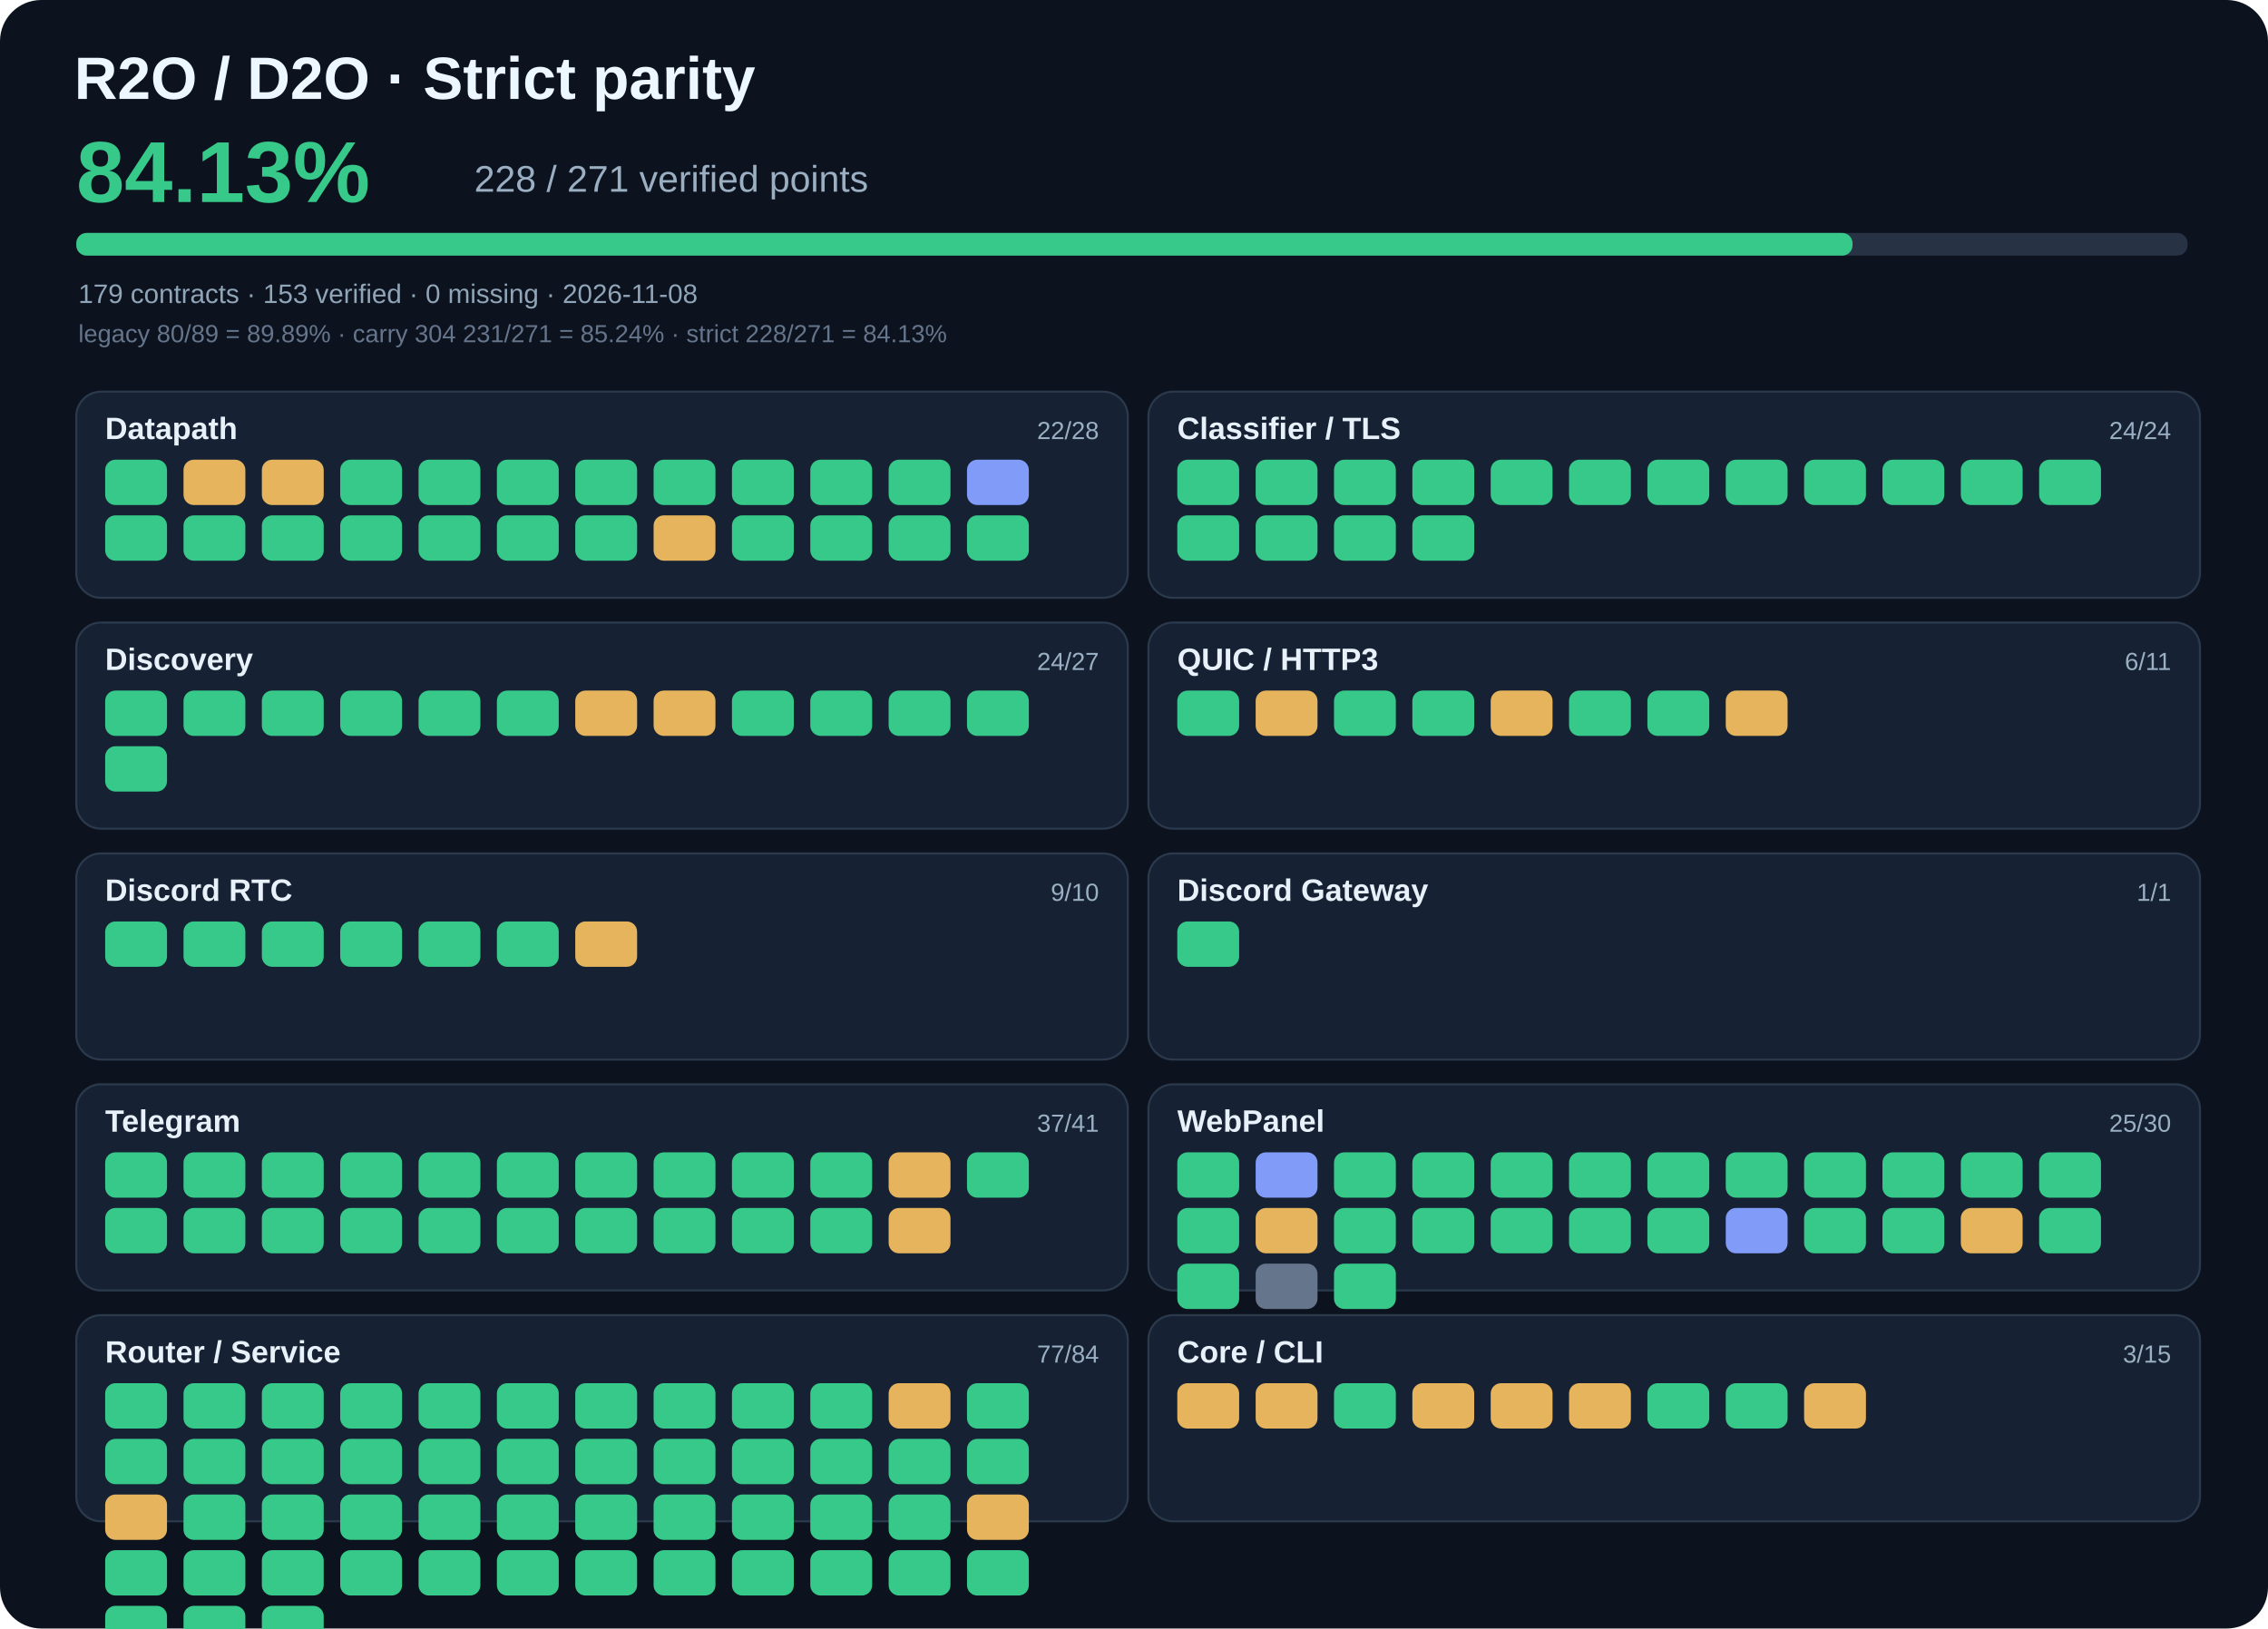
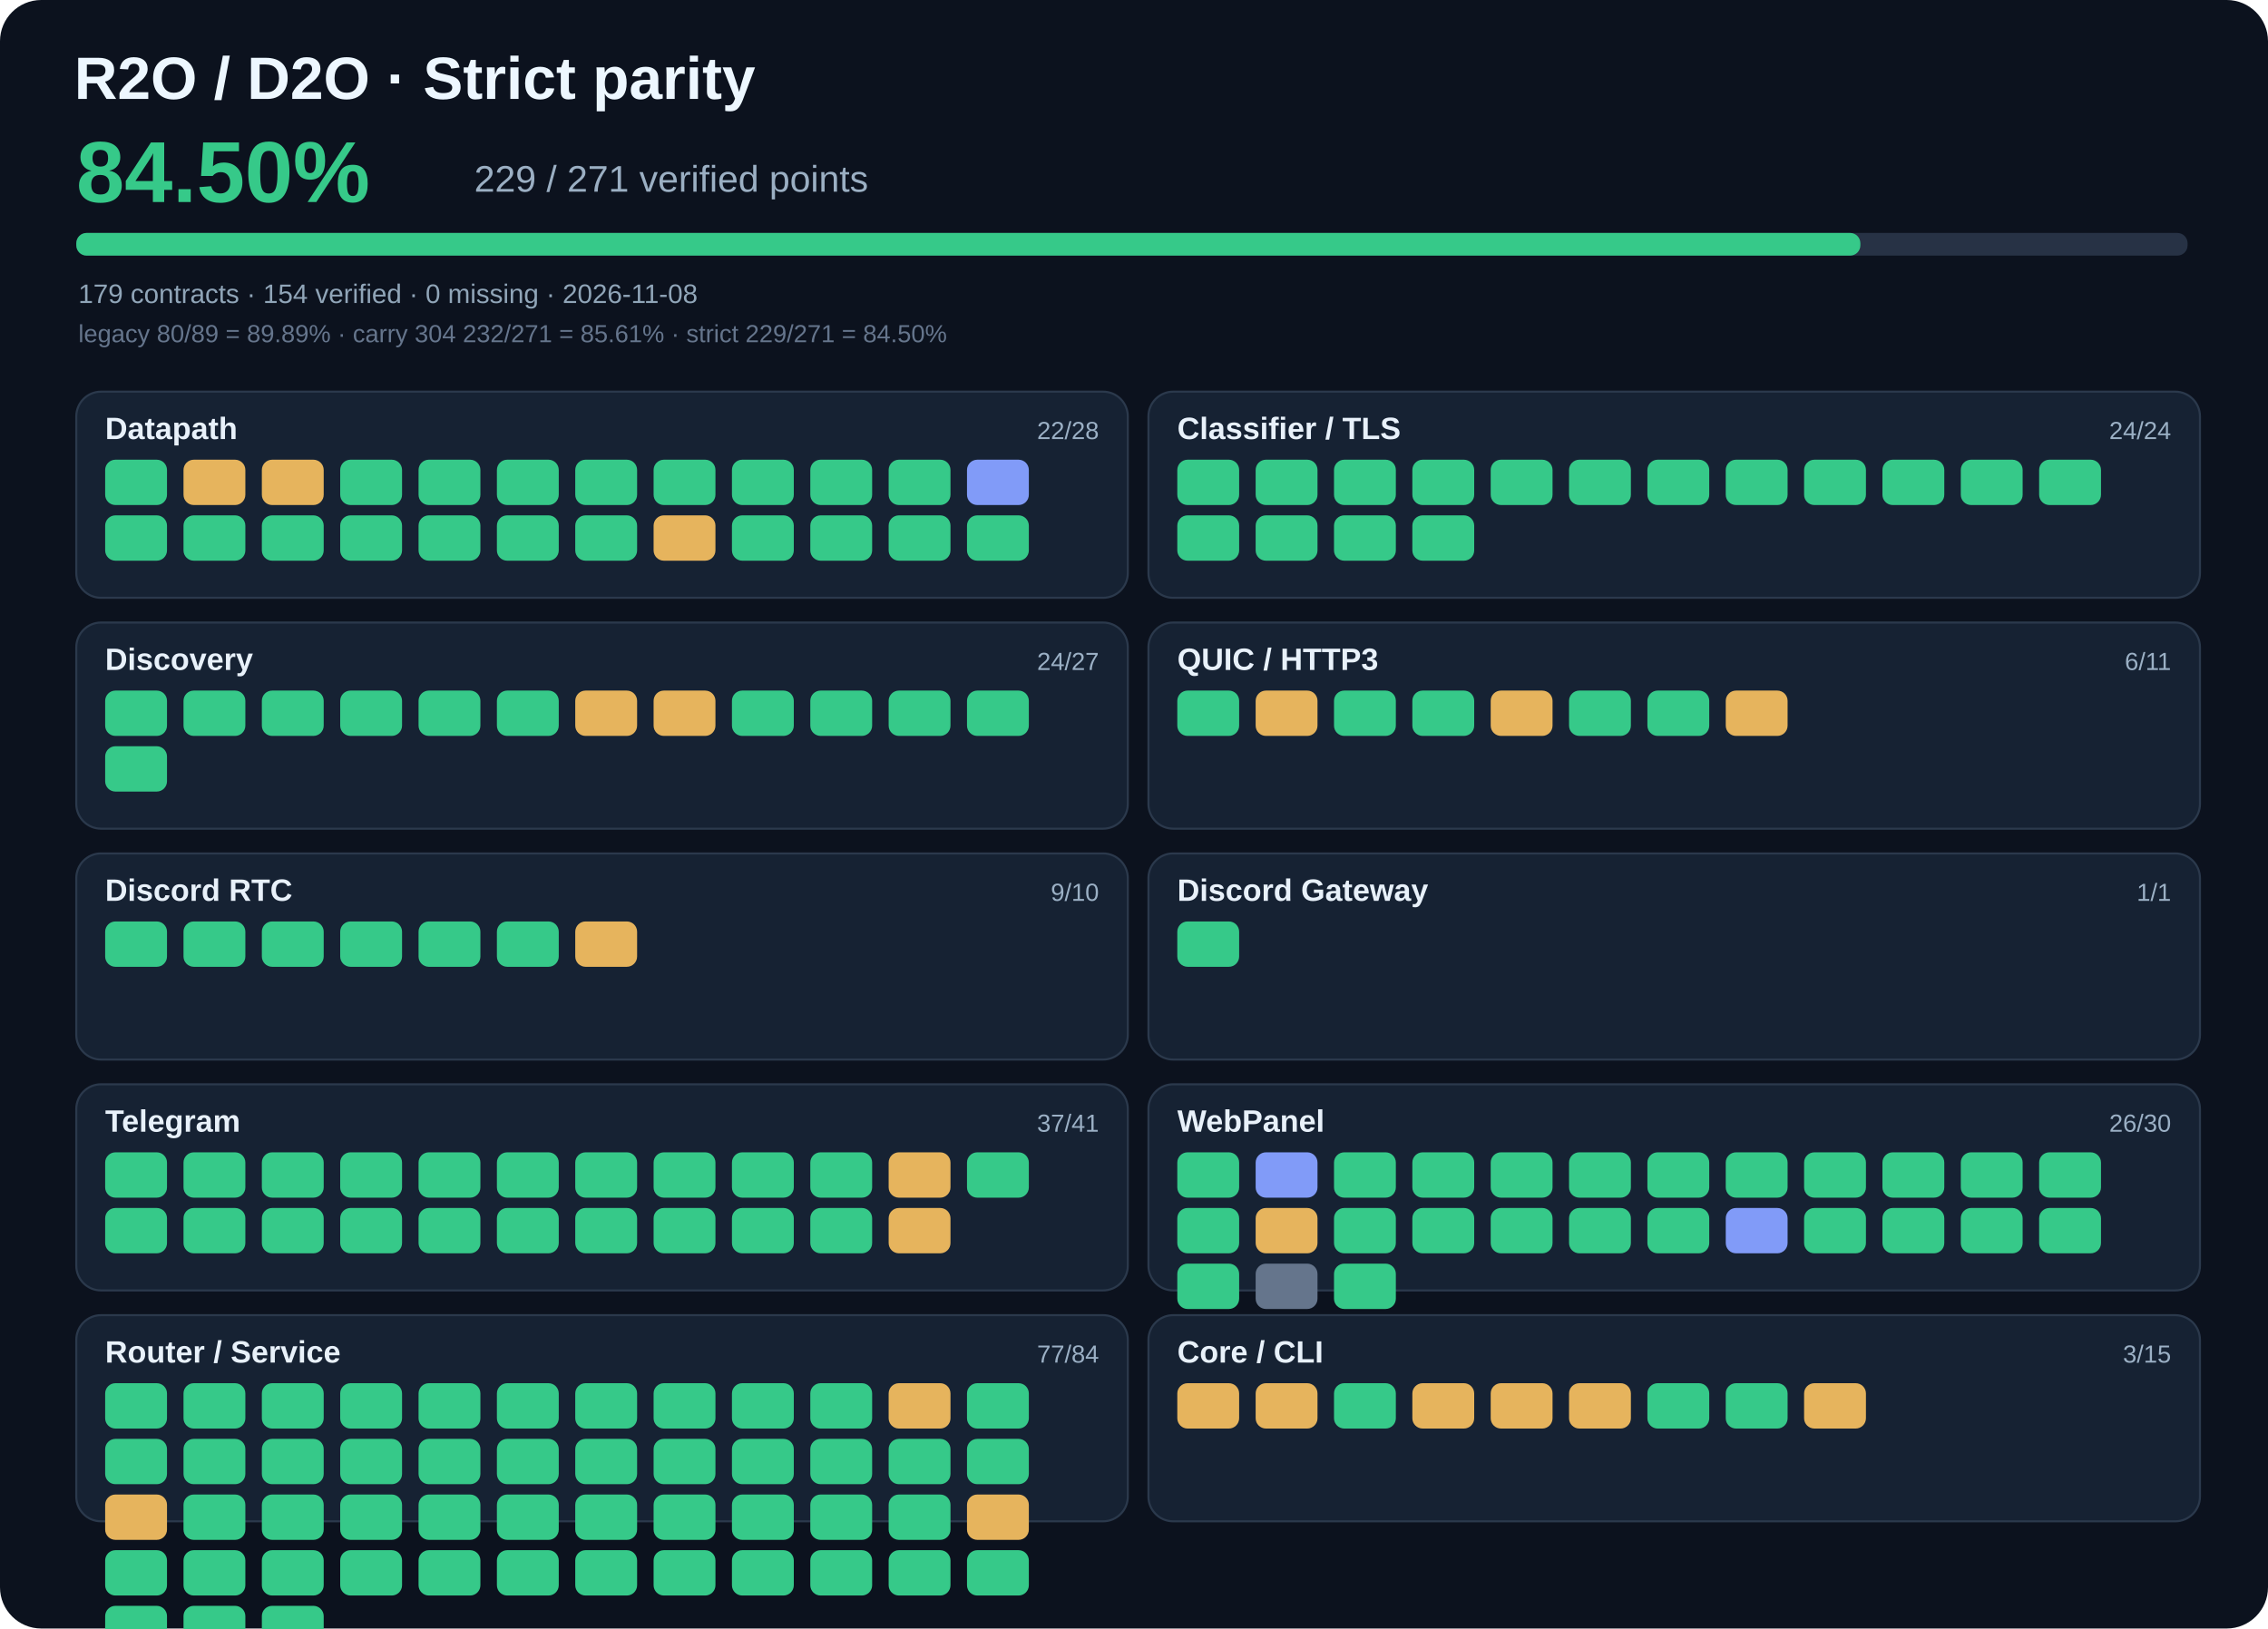
- <svg xmlns="http://www.w3.org/2000/svg" viewBox="0 0 1100 790" width="1100" height="790" role="img" aria-label="R2O strict parity 84.13%">
+ <svg xmlns="http://www.w3.org/2000/svg" viewBox="0 0 1100 790" width="1100" height="790" role="img" aria-label="R2O strict parity 84.50%">
  <rect width="1100" height="790" rx="20" fill="#0c121e" />
  <text x="36" y="48" fill="#edf7ff" font-family="Arial,sans-serif" font-size="29" font-weight="700">R2O / D2O · Strict parity</text>
-   <text x="37" y="98" fill="#36c989" font-family="Arial,sans-serif" font-size="42" font-weight="700">84.13%</text>
-   <text x="230" y="93" fill="#9bafc3" font-family="Arial,sans-serif" font-size="18">228 / 271 verified points</text>
+   <text x="37" y="98" fill="#36c989" font-family="Arial,sans-serif" font-size="42" font-weight="700">84.50%</text>
+   <text x="230" y="93" fill="#9bafc3" font-family="Arial,sans-serif" font-size="18">229 / 271 verified points</text>
  <rect x="37" y="113" width="1024" height="11" rx="5" fill="#273245" />
-   <rect x="37" y="113" width="861.5" height="11" rx="5" fill="#36c989" />
-   <text x="38" y="147" fill="#90a5b8" font-family="Arial,sans-serif" font-size="13">179 contracts · 153 verified · 0 missing · 2026-11-08</text>
-   <text x="38" y="166" fill="#65758c" font-family="Arial,sans-serif" font-size="12">legacy 80/89 = 89.89% · carry 304 231/271 = 85.24% · strict 228/271 = 84.13%</text>
+   <rect x="37" y="113" width="865.3" height="11" rx="5" fill="#36c989" />
+   <text x="38" y="147" fill="#90a5b8" font-family="Arial,sans-serif" font-size="13">179 contracts · 154 verified · 0 missing · 2026-11-08</text>
+   <text x="38" y="166" fill="#65758c" font-family="Arial,sans-serif" font-size="12">legacy 80/89 = 89.89% · carry 304 232/271 = 85.61% · strict 229/271 = 84.50%</text>
  <rect x="37" y="190" width="510" height="100" rx="12" fill="#162233" stroke="#2b394c" />
  <text x="51" y="213" fill="#e8f1fa" font-family="Arial,sans-serif" font-size="15" font-weight="700">Datapath</text>
  <text x="533" y="213" text-anchor="end" fill="#9bb0c5" font-family="Arial,sans-serif" font-size="12">22/28</text>
  <rect x="51" y="223" width="30" height="22" rx="5" fill="#36c989" />
  <rect x="89" y="223" width="30" height="22" rx="5" fill="#e6b45d" />
  <rect x="127" y="223" width="30" height="22" rx="5" fill="#e6b45d" />
  <rect x="165" y="223" width="30" height="22" rx="5" fill="#36c989" />
  <rect x="203" y="223" width="30" height="22" rx="5" fill="#36c989" />
  <rect x="241" y="223" width="30" height="22" rx="5" fill="#36c989" />
  <rect x="279" y="223" width="30" height="22" rx="5" fill="#36c989" />
  <rect x="317" y="223" width="30" height="22" rx="5" fill="#36c989" />
  <rect x="355" y="223" width="30" height="22" rx="5" fill="#36c989" />
  <rect x="393" y="223" width="30" height="22" rx="5" fill="#36c989" />
  <rect x="431" y="223" width="30" height="22" rx="5" fill="#36c989" />
  <rect x="469" y="223" width="30" height="22" rx="5" fill="#819bf8" />
  <rect x="51" y="250" width="30" height="22" rx="5" fill="#36c989" />
  <rect x="89" y="250" width="30" height="22" rx="5" fill="#36c989" />
  <rect x="127" y="250" width="30" height="22" rx="5" fill="#36c989" />
  <rect x="165" y="250" width="30" height="22" rx="5" fill="#36c989" />
  <rect x="203" y="250" width="30" height="22" rx="5" fill="#36c989" />
  <rect x="241" y="250" width="30" height="22" rx="5" fill="#36c989" />
  <rect x="279" y="250" width="30" height="22" rx="5" fill="#36c989" />
  <rect x="317" y="250" width="30" height="22" rx="5" fill="#e6b45d" />
  <rect x="355" y="250" width="30" height="22" rx="5" fill="#36c989" />
  <rect x="393" y="250" width="30" height="22" rx="5" fill="#36c989" />
  <rect x="431" y="250" width="30" height="22" rx="5" fill="#36c989" />
  <rect x="469" y="250" width="30" height="22" rx="5" fill="#36c989" />
  <rect x="557" y="190" width="510" height="100" rx="12" fill="#162233" stroke="#2b394c" />
  <text x="571" y="213" fill="#e8f1fa" font-family="Arial,sans-serif" font-size="15" font-weight="700">Classifier / TLS</text>
  <text x="1053" y="213" text-anchor="end" fill="#9bb0c5" font-family="Arial,sans-serif" font-size="12">24/24</text>
  <rect x="571" y="223" width="30" height="22" rx="5" fill="#36c989" />
  <rect x="609" y="223" width="30" height="22" rx="5" fill="#36c989" />
  <rect x="647" y="223" width="30" height="22" rx="5" fill="#36c989" />
  <rect x="685" y="223" width="30" height="22" rx="5" fill="#36c989" />
  <rect x="723" y="223" width="30" height="22" rx="5" fill="#36c989" />
  <rect x="761" y="223" width="30" height="22" rx="5" fill="#36c989" />
  <rect x="799" y="223" width="30" height="22" rx="5" fill="#36c989" />
  <rect x="837" y="223" width="30" height="22" rx="5" fill="#36c989" />
  <rect x="875" y="223" width="30" height="22" rx="5" fill="#36c989" />
  <rect x="913" y="223" width="30" height="22" rx="5" fill="#36c989" />
  <rect x="951" y="223" width="30" height="22" rx="5" fill="#36c989" />
  <rect x="989" y="223" width="30" height="22" rx="5" fill="#36c989" />
  <rect x="571" y="250" width="30" height="22" rx="5" fill="#36c989" />
  <rect x="609" y="250" width="30" height="22" rx="5" fill="#36c989" />
  <rect x="647" y="250" width="30" height="22" rx="5" fill="#36c989" />
  <rect x="685" y="250" width="30" height="22" rx="5" fill="#36c989" />
  <rect x="37" y="302" width="510" height="100" rx="12" fill="#162233" stroke="#2b394c" />
  <text x="51" y="325" fill="#e8f1fa" font-family="Arial,sans-serif" font-size="15" font-weight="700">Discovery</text>
  <text x="533" y="325" text-anchor="end" fill="#9bb0c5" font-family="Arial,sans-serif" font-size="12">24/27</text>
  <rect x="51" y="335" width="30" height="22" rx="5" fill="#36c989" />
  <rect x="89" y="335" width="30" height="22" rx="5" fill="#36c989" />
  <rect x="127" y="335" width="30" height="22" rx="5" fill="#36c989" />
  <rect x="165" y="335" width="30" height="22" rx="5" fill="#36c989" />
  <rect x="203" y="335" width="30" height="22" rx="5" fill="#36c989" />
  <rect x="241" y="335" width="30" height="22" rx="5" fill="#36c989" />
  <rect x="279" y="335" width="30" height="22" rx="5" fill="#e6b45d" />
  <rect x="317" y="335" width="30" height="22" rx="5" fill="#e6b45d" />
  <rect x="355" y="335" width="30" height="22" rx="5" fill="#36c989" />
  <rect x="393" y="335" width="30" height="22" rx="5" fill="#36c989" />
  <rect x="431" y="335" width="30" height="22" rx="5" fill="#36c989" />
  <rect x="469" y="335" width="30" height="22" rx="5" fill="#36c989" />
  <rect x="51" y="362" width="30" height="22" rx="5" fill="#36c989" />
  <rect x="557" y="302" width="510" height="100" rx="12" fill="#162233" stroke="#2b394c" />
  <text x="571" y="325" fill="#e8f1fa" font-family="Arial,sans-serif" font-size="15" font-weight="700">QUIC / HTTP3</text>
  <text x="1053" y="325" text-anchor="end" fill="#9bb0c5" font-family="Arial,sans-serif" font-size="12">6/11</text>
  <rect x="571" y="335" width="30" height="22" rx="5" fill="#36c989" />
  <rect x="609" y="335" width="30" height="22" rx="5" fill="#e6b45d" />
  <rect x="647" y="335" width="30" height="22" rx="5" fill="#36c989" />
  <rect x="685" y="335" width="30" height="22" rx="5" fill="#36c989" />
  <rect x="723" y="335" width="30" height="22" rx="5" fill="#e6b45d" />
  <rect x="761" y="335" width="30" height="22" rx="5" fill="#36c989" />
  <rect x="799" y="335" width="30" height="22" rx="5" fill="#36c989" />
  <rect x="837" y="335" width="30" height="22" rx="5" fill="#e6b45d" />
  <rect x="37" y="414" width="510" height="100" rx="12" fill="#162233" stroke="#2b394c" />
  <text x="51" y="437" fill="#e8f1fa" font-family="Arial,sans-serif" font-size="15" font-weight="700">Discord RTC</text>
  <text x="533" y="437" text-anchor="end" fill="#9bb0c5" font-family="Arial,sans-serif" font-size="12">9/10</text>
  <rect x="51" y="447" width="30" height="22" rx="5" fill="#36c989" />
  <rect x="89" y="447" width="30" height="22" rx="5" fill="#36c989" />
  <rect x="127" y="447" width="30" height="22" rx="5" fill="#36c989" />
  <rect x="165" y="447" width="30" height="22" rx="5" fill="#36c989" />
  <rect x="203" y="447" width="30" height="22" rx="5" fill="#36c989" />
  <rect x="241" y="447" width="30" height="22" rx="5" fill="#36c989" />
  <rect x="279" y="447" width="30" height="22" rx="5" fill="#e6b45d" />
  <rect x="557" y="414" width="510" height="100" rx="12" fill="#162233" stroke="#2b394c" />
  <text x="571" y="437" fill="#e8f1fa" font-family="Arial,sans-serif" font-size="15" font-weight="700">Discord Gateway</text>
  <text x="1053" y="437" text-anchor="end" fill="#9bb0c5" font-family="Arial,sans-serif" font-size="12">1/1</text>
  <rect x="571" y="447" width="30" height="22" rx="5" fill="#36c989" />
  <rect x="37" y="526" width="510" height="100" rx="12" fill="#162233" stroke="#2b394c" />
  <text x="51" y="549" fill="#e8f1fa" font-family="Arial,sans-serif" font-size="15" font-weight="700">Telegram</text>
  <text x="533" y="549" text-anchor="end" fill="#9bb0c5" font-family="Arial,sans-serif" font-size="12">37/41</text>
  <rect x="51" y="559" width="30" height="22" rx="5" fill="#36c989" />
  <rect x="89" y="559" width="30" height="22" rx="5" fill="#36c989" />
  <rect x="127" y="559" width="30" height="22" rx="5" fill="#36c989" />
  <rect x="165" y="559" width="30" height="22" rx="5" fill="#36c989" />
  <rect x="203" y="559" width="30" height="22" rx="5" fill="#36c989" />
  <rect x="241" y="559" width="30" height="22" rx="5" fill="#36c989" />
  <rect x="279" y="559" width="30" height="22" rx="5" fill="#36c989" />
  <rect x="317" y="559" width="30" height="22" rx="5" fill="#36c989" />
  <rect x="355" y="559" width="30" height="22" rx="5" fill="#36c989" />
  <rect x="393" y="559" width="30" height="22" rx="5" fill="#36c989" />
  <rect x="431" y="559" width="30" height="22" rx="5" fill="#e6b45d" />
  <rect x="469" y="559" width="30" height="22" rx="5" fill="#36c989" />
  <rect x="51" y="586" width="30" height="22" rx="5" fill="#36c989" />
  <rect x="89" y="586" width="30" height="22" rx="5" fill="#36c989" />
  <rect x="127" y="586" width="30" height="22" rx="5" fill="#36c989" />
  <rect x="165" y="586" width="30" height="22" rx="5" fill="#36c989" />
  <rect x="203" y="586" width="30" height="22" rx="5" fill="#36c989" />
  <rect x="241" y="586" width="30" height="22" rx="5" fill="#36c989" />
  <rect x="279" y="586" width="30" height="22" rx="5" fill="#36c989" />
  <rect x="317" y="586" width="30" height="22" rx="5" fill="#36c989" />
  <rect x="355" y="586" width="30" height="22" rx="5" fill="#36c989" />
  <rect x="393" y="586" width="30" height="22" rx="5" fill="#36c989" />
  <rect x="431" y="586" width="30" height="22" rx="5" fill="#e6b45d" />
  <rect x="557" y="526" width="510" height="100" rx="12" fill="#162233" stroke="#2b394c" />
  <text x="571" y="549" fill="#e8f1fa" font-family="Arial,sans-serif" font-size="15" font-weight="700">WebPanel</text>
-   <text x="1053" y="549" text-anchor="end" fill="#9bb0c5" font-family="Arial,sans-serif" font-size="12">25/30</text>
+   <text x="1053" y="549" text-anchor="end" fill="#9bb0c5" font-family="Arial,sans-serif" font-size="12">26/30</text>
  <rect x="571" y="559" width="30" height="22" rx="5" fill="#36c989" />
  <rect x="609" y="559" width="30" height="22" rx="5" fill="#819bf8" />
  <rect x="647" y="559" width="30" height="22" rx="5" fill="#36c989" />
  <rect x="685" y="559" width="30" height="22" rx="5" fill="#36c989" />
  <rect x="723" y="559" width="30" height="22" rx="5" fill="#36c989" />
  <rect x="761" y="559" width="30" height="22" rx="5" fill="#36c989" />
  <rect x="799" y="559" width="30" height="22" rx="5" fill="#36c989" />
  <rect x="837" y="559" width="30" height="22" rx="5" fill="#36c989" />
  <rect x="875" y="559" width="30" height="22" rx="5" fill="#36c989" />
  <rect x="913" y="559" width="30" height="22" rx="5" fill="#36c989" />
  <rect x="951" y="559" width="30" height="22" rx="5" fill="#36c989" />
  <rect x="989" y="559" width="30" height="22" rx="5" fill="#36c989" />
  <rect x="571" y="586" width="30" height="22" rx="5" fill="#36c989" />
  <rect x="609" y="586" width="30" height="22" rx="5" fill="#e6b45d" />
  <rect x="647" y="586" width="30" height="22" rx="5" fill="#36c989" />
  <rect x="685" y="586" width="30" height="22" rx="5" fill="#36c989" />
  <rect x="723" y="586" width="30" height="22" rx="5" fill="#36c989" />
  <rect x="761" y="586" width="30" height="22" rx="5" fill="#36c989" />
  <rect x="799" y="586" width="30" height="22" rx="5" fill="#36c989" />
  <rect x="837" y="586" width="30" height="22" rx="5" fill="#819bf8" />
  <rect x="875" y="586" width="30" height="22" rx="5" fill="#36c989" />
  <rect x="913" y="586" width="30" height="22" rx="5" fill="#36c989" />
-   <rect x="951" y="586" width="30" height="22" rx="5" fill="#e6b45d" />
+   <rect x="951" y="586" width="30" height="22" rx="5" fill="#36c989" />
  <rect x="989" y="586" width="30" height="22" rx="5" fill="#36c989" />
  <rect x="571" y="613" width="30" height="22" rx="5" fill="#36c989" />
  <rect x="609" y="613" width="30" height="22" rx="5" fill="#65758c" />
  <rect x="647" y="613" width="30" height="22" rx="5" fill="#36c989" />
  <rect x="37" y="638" width="510" height="100" rx="12" fill="#162233" stroke="#2b394c" />
  <text x="51" y="661" fill="#e8f1fa" font-family="Arial,sans-serif" font-size="15" font-weight="700">Router / Service</text>
  <text x="533" y="661" text-anchor="end" fill="#9bb0c5" font-family="Arial,sans-serif" font-size="12">77/84</text>
  <rect x="51" y="671" width="30" height="22" rx="5" fill="#36c989" />
  <rect x="89" y="671" width="30" height="22" rx="5" fill="#36c989" />
  <rect x="127" y="671" width="30" height="22" rx="5" fill="#36c989" />
  <rect x="165" y="671" width="30" height="22" rx="5" fill="#36c989" />
  <rect x="203" y="671" width="30" height="22" rx="5" fill="#36c989" />
  <rect x="241" y="671" width="30" height="22" rx="5" fill="#36c989" />
  <rect x="279" y="671" width="30" height="22" rx="5" fill="#36c989" />
  <rect x="317" y="671" width="30" height="22" rx="5" fill="#36c989" />
  <rect x="355" y="671" width="30" height="22" rx="5" fill="#36c989" />
  <rect x="393" y="671" width="30" height="22" rx="5" fill="#36c989" />
  <rect x="431" y="671" width="30" height="22" rx="5" fill="#e6b45d" />
  <rect x="469" y="671" width="30" height="22" rx="5" fill="#36c989" />
  <rect x="51" y="698" width="30" height="22" rx="5" fill="#36c989" />
  <rect x="89" y="698" width="30" height="22" rx="5" fill="#36c989" />
  <rect x="127" y="698" width="30" height="22" rx="5" fill="#36c989" />
  <rect x="165" y="698" width="30" height="22" rx="5" fill="#36c989" />
  <rect x="203" y="698" width="30" height="22" rx="5" fill="#36c989" />
  <rect x="241" y="698" width="30" height="22" rx="5" fill="#36c989" />
  <rect x="279" y="698" width="30" height="22" rx="5" fill="#36c989" />
  <rect x="317" y="698" width="30" height="22" rx="5" fill="#36c989" />
  <rect x="355" y="698" width="30" height="22" rx="5" fill="#36c989" />
  <rect x="393" y="698" width="30" height="22" rx="5" fill="#36c989" />
  <rect x="431" y="698" width="30" height="22" rx="5" fill="#36c989" />
  <rect x="469" y="698" width="30" height="22" rx="5" fill="#36c989" />
  <rect x="51" y="725" width="30" height="22" rx="5" fill="#e6b45d" />
  <rect x="89" y="725" width="30" height="22" rx="5" fill="#36c989" />
  <rect x="127" y="725" width="30" height="22" rx="5" fill="#36c989" />
  <rect x="165" y="725" width="30" height="22" rx="5" fill="#36c989" />
  <rect x="203" y="725" width="30" height="22" rx="5" fill="#36c989" />
  <rect x="241" y="725" width="30" height="22" rx="5" fill="#36c989" />
  <rect x="279" y="725" width="30" height="22" rx="5" fill="#36c989" />
  <rect x="317" y="725" width="30" height="22" rx="5" fill="#36c989" />
  <rect x="355" y="725" width="30" height="22" rx="5" fill="#36c989" />
  <rect x="393" y="725" width="30" height="22" rx="5" fill="#36c989" />
  <rect x="431" y="725" width="30" height="22" rx="5" fill="#36c989" />
  <rect x="469" y="725" width="30" height="22" rx="5" fill="#e6b45d" />
  <rect x="51" y="752" width="30" height="22" rx="5" fill="#36c989" />
  <rect x="89" y="752" width="30" height="22" rx="5" fill="#36c989" />
  <rect x="127" y="752" width="30" height="22" rx="5" fill="#36c989" />
  <rect x="165" y="752" width="30" height="22" rx="5" fill="#36c989" />
  <rect x="203" y="752" width="30" height="22" rx="5" fill="#36c989" />
  <rect x="241" y="752" width="30" height="22" rx="5" fill="#36c989" />
  <rect x="279" y="752" width="30" height="22" rx="5" fill="#36c989" />
  <rect x="317" y="752" width="30" height="22" rx="5" fill="#36c989" />
  <rect x="355" y="752" width="30" height="22" rx="5" fill="#36c989" />
  <rect x="393" y="752" width="30" height="22" rx="5" fill="#36c989" />
  <rect x="431" y="752" width="30" height="22" rx="5" fill="#36c989" />
  <rect x="469" y="752" width="30" height="22" rx="5" fill="#36c989" />
  <rect x="51" y="779" width="30" height="22" rx="5" fill="#36c989" />
  <rect x="89" y="779" width="30" height="22" rx="5" fill="#36c989" />
  <rect x="127" y="779" width="30" height="22" rx="5" fill="#36c989" />
  <rect x="557" y="638" width="510" height="100" rx="12" fill="#162233" stroke="#2b394c" />
  <text x="571" y="661" fill="#e8f1fa" font-family="Arial,sans-serif" font-size="15" font-weight="700">Core / CLI</text>
  <text x="1053" y="661" text-anchor="end" fill="#9bb0c5" font-family="Arial,sans-serif" font-size="12">3/15</text>
  <rect x="571" y="671" width="30" height="22" rx="5" fill="#e6b45d" />
  <rect x="609" y="671" width="30" height="22" rx="5" fill="#e6b45d" />
  <rect x="647" y="671" width="30" height="22" rx="5" fill="#36c989" />
  <rect x="685" y="671" width="30" height="22" rx="5" fill="#e6b45d" />
  <rect x="723" y="671" width="30" height="22" rx="5" fill="#e6b45d" />
  <rect x="761" y="671" width="30" height="22" rx="5" fill="#e6b45d" />
  <rect x="799" y="671" width="30" height="22" rx="5" fill="#36c989" />
  <rect x="837" y="671" width="30" height="22" rx="5" fill="#36c989" />
  <rect x="875" y="671" width="30" height="22" rx="5" fill="#e6b45d" />
</svg>
